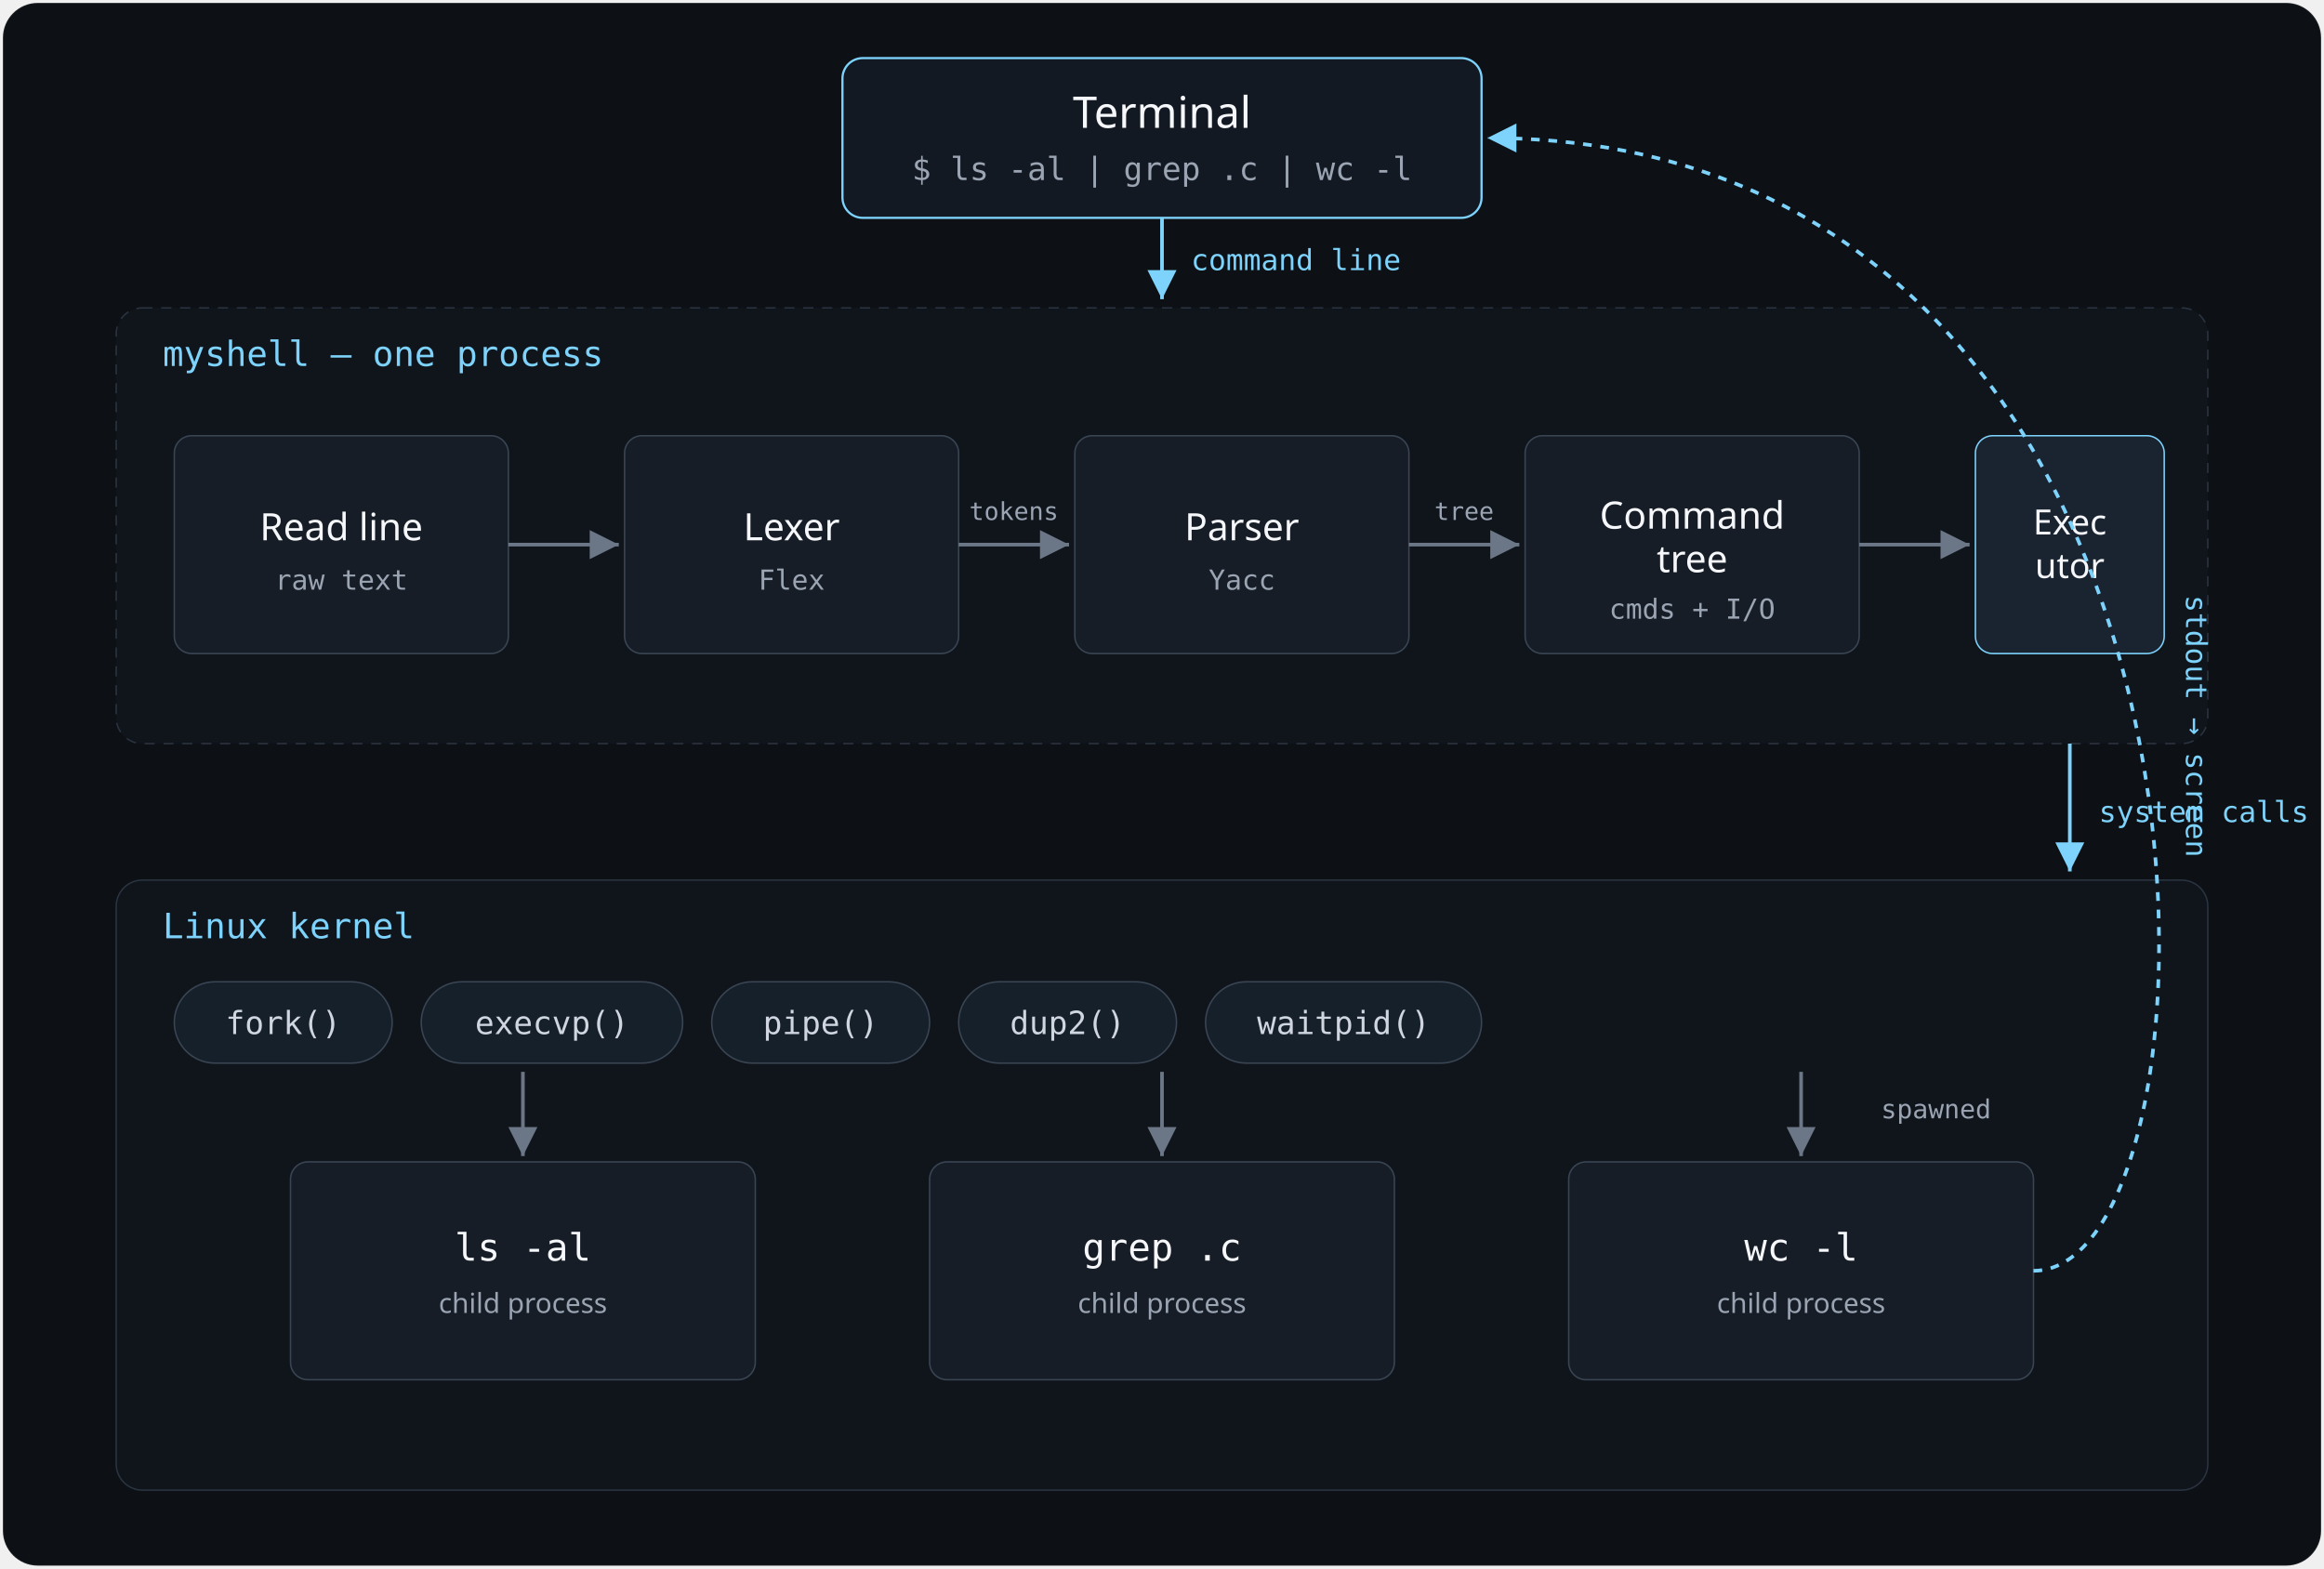
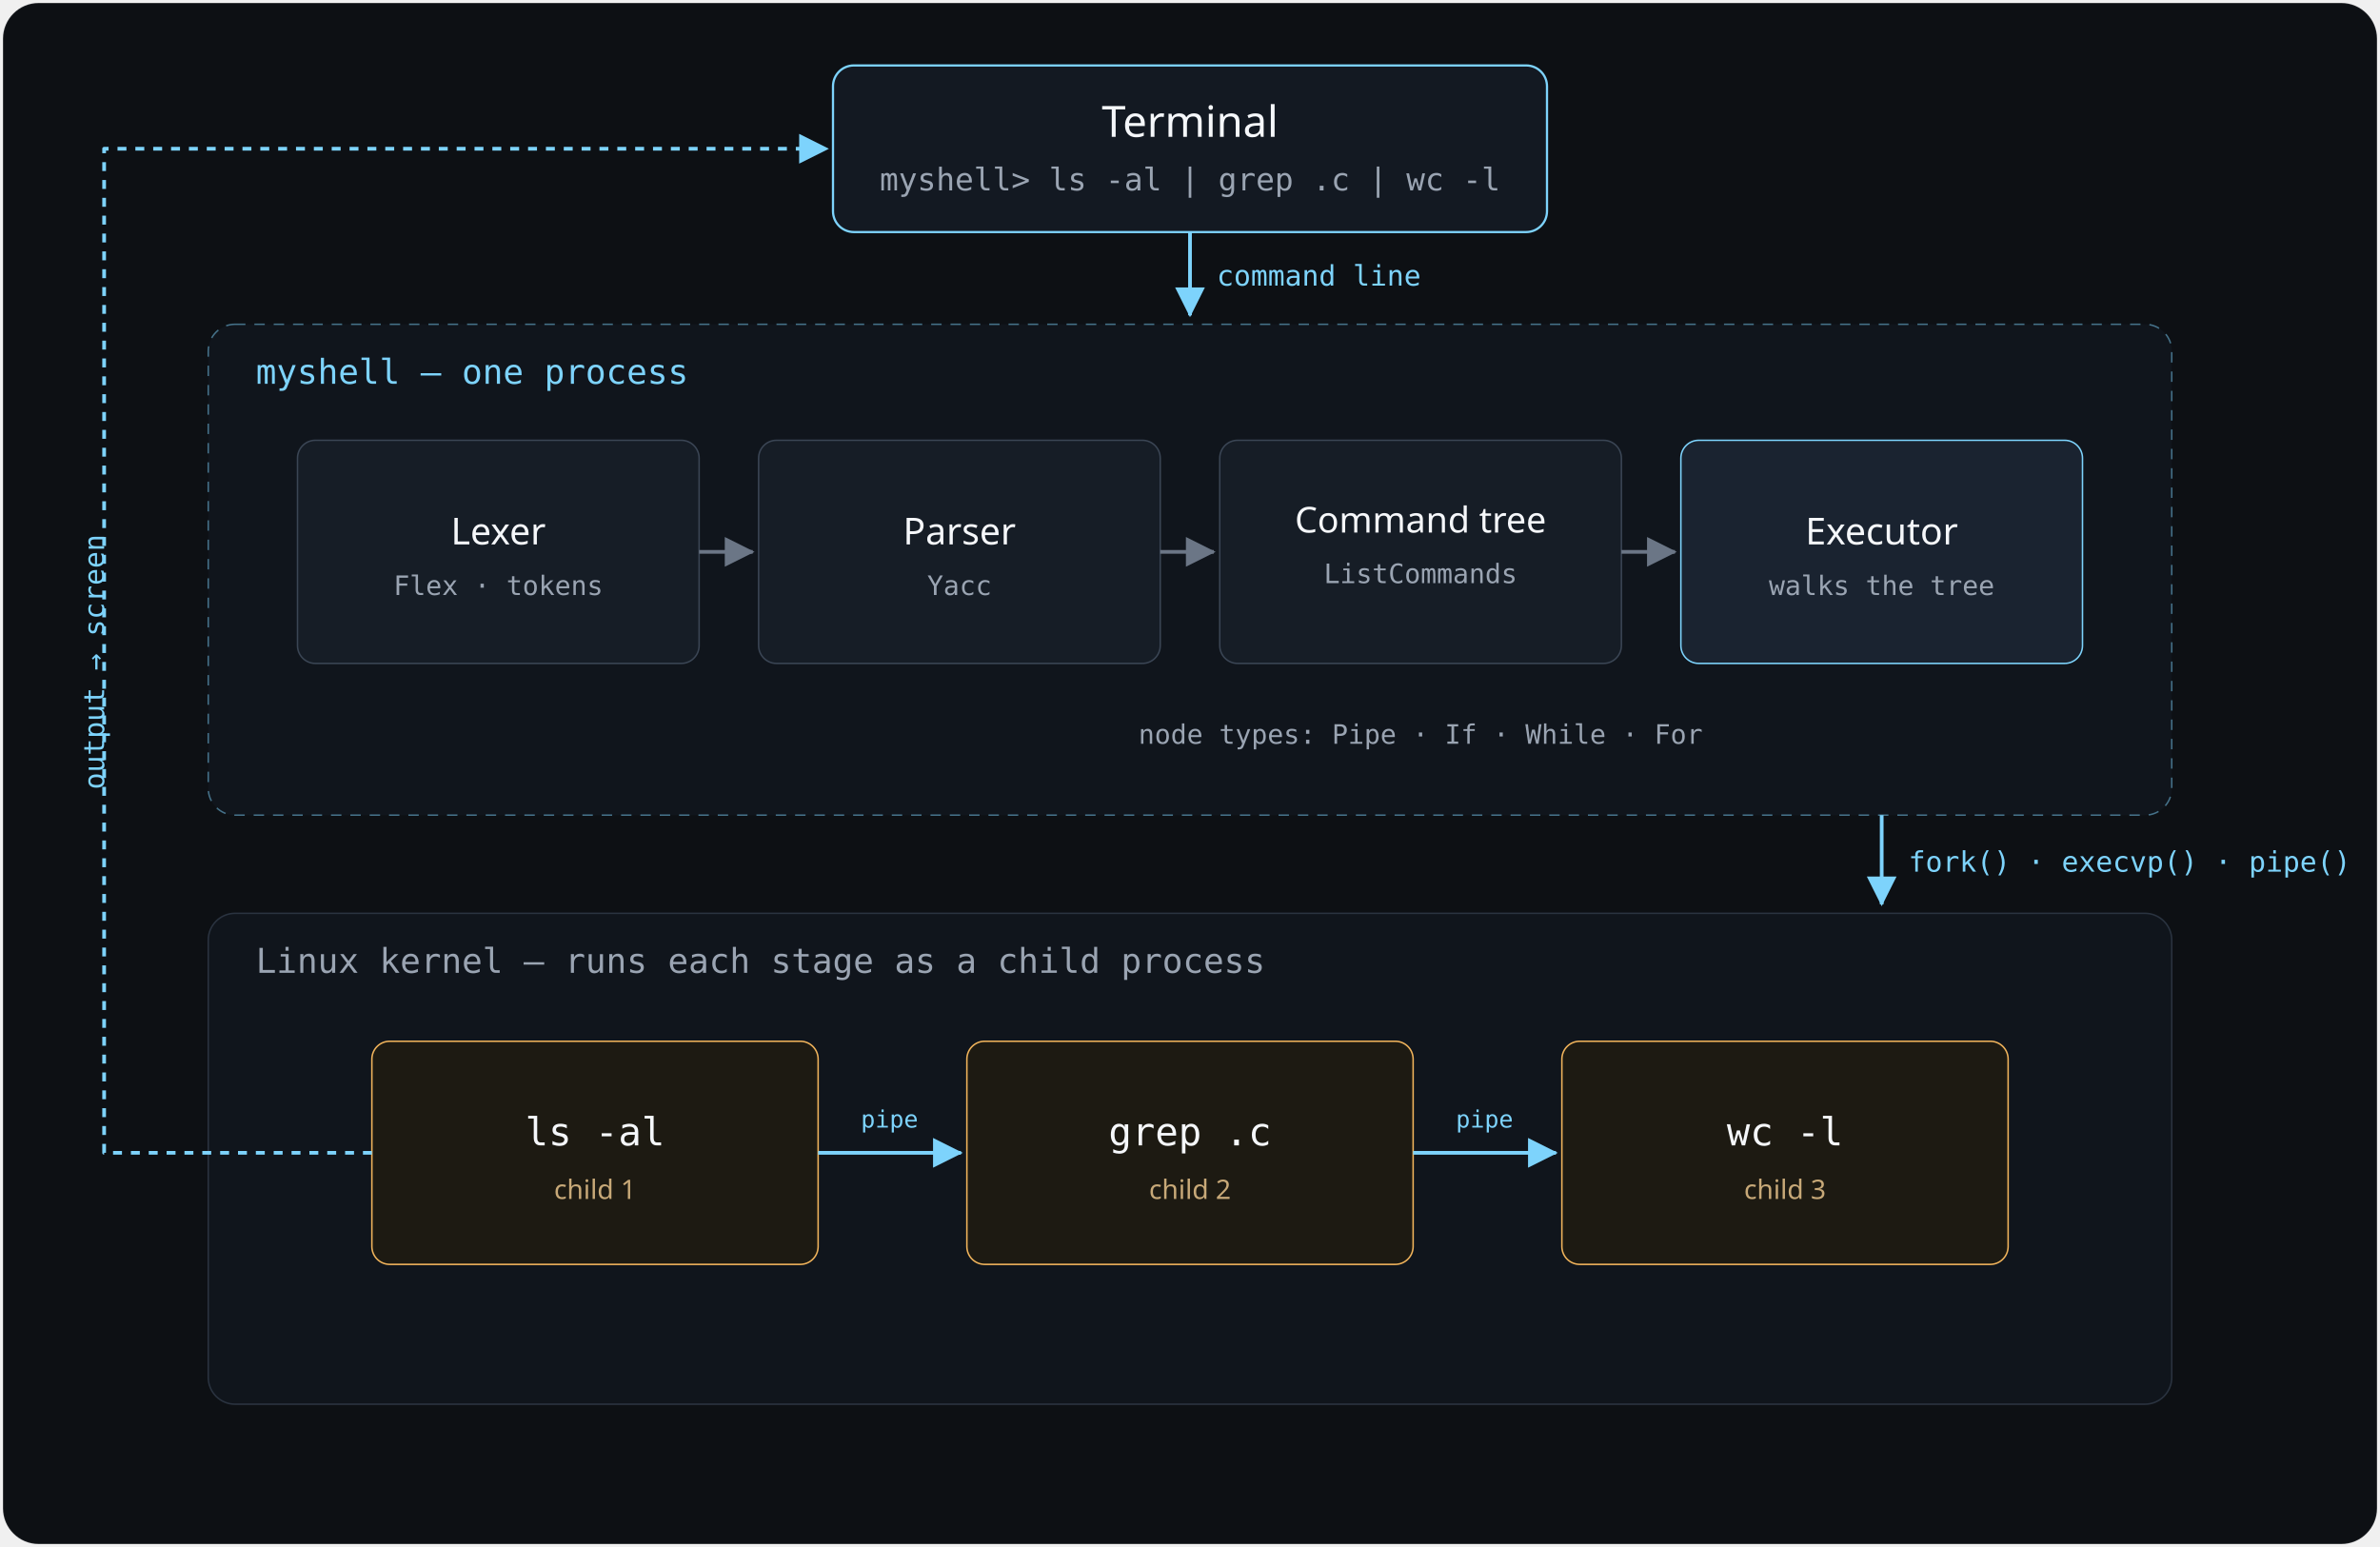
- <svg xmlns="http://www.w3.org/2000/svg" viewBox="0 0 1600 1080" font-family="ui-sans-serif, system-ui, sans-serif">
+ <svg xmlns="http://www.w3.org/2000/svg" viewBox="0 0 1600 1040" font-family="ui-sans-serif, system-ui, sans-serif">
  <defs>
-     <marker id="ah" markerWidth="12" markerHeight="12" refX="8" refY="4" orient="auto">
+     <marker id="a_ah" markerWidth="11" markerHeight="11" refX="7.5" refY="4" orient="auto">
      <path d="M0,0 L8,4 L0,8 Z" fill="#7dd3fc" />
    </marker>
-     <marker id="ahm" markerWidth="12" markerHeight="12" refX="8" refY="4" orient="auto">
+     <marker id="a_ahm" markerWidth="11" markerHeight="11" refX="7.5" refY="4" orient="auto">
      <path d="M0,0 L8,4 L0,8 Z" fill="#6b7686" />
    </marker>
  </defs>
-   <rect x="2" y="2" width="1596" height="1076" rx="24" fill="#0d1014" stroke="#ffffff" stroke-opacity="0.08" />
-   <rect x="580" y="40" width="440" height="110" rx="14" fill="#131922" stroke="#7dd3fc" stroke-width="1.5" />
-   <text x="800" y="88" text-anchor="middle" font-size="30" fill="#f5f7fa">Terminal</text>
-   <text x="800" y="124" text-anchor="middle" font-size="22" fill="#9aa4b2" font-family="ui-monospace, Menlo, monospace">$ ls -al | grep .c | wc -l</text>
-   <line x1="800" y1="150" x2="800" y2="206" stroke="#7dd3fc" stroke-width="2.5" marker-end="url(#ah)" />
-   <text x="820" y="186" font-size="20" fill="#7dd3fc" font-family="ui-monospace, Menlo, monospace">command line</text>
-   <rect x="80" y="212" width="1440" height="300" rx="18" fill="#10151c" stroke="#2a3340" stroke-dasharray="7 6" />
-   <text x="112" y="252" font-size="24" fill="#7dd3fc" font-family="ui-monospace, Menlo, monospace">myshell — one process</text>
+   <rect x="2" y="2" width="1596" height="1036" rx="24" fill="#0d1014" stroke="#ffffff" stroke-opacity="0.08" />
+   <rect x="560" y="44" width="480" height="112" rx="14" fill="#131922" stroke="#7dd3fc" stroke-width="1.5" />
+   <text x="800" y="92" text-anchor="middle" font-size="29" fill="#f5f7fa">Terminal</text>
+   <text x="800" y="128" text-anchor="middle" font-size="21" fill="#9aa4b2" font-family="ui-monospace, Menlo, monospace">myshell&gt; ls -al | grep .c | wc -l</text>
+   <line x1="800" y1="156" x2="800" y2="212" stroke="#7dd3fc" stroke-width="2.5" marker-end="url(#a_ah)" />
+   <text x="818" y="192" font-size="19" fill="#7dd3fc" font-family="ui-monospace, Menlo, monospace">command line</text>
+   <rect x="140" y="218" width="1320" height="330" rx="18" fill="#10151c" stroke="#7dd3fc" stroke-opacity="0.5" stroke-dasharray="7 6" />
+   <text x="172" y="258" font-size="23" fill="#7dd3fc" font-family="ui-monospace, Menlo, monospace">myshell — one process</text>
  <g>
-     <rect x="120" y="300" width="230" height="150" rx="12" fill="#161d26" stroke="#3a4554" />
-     <text x="235" y="372" text-anchor="middle" font-size="26" fill="#f5f7fa">Read line</text>
-     <text x="235" y="406" text-anchor="middle" font-size="19" fill="#9aa4b2" font-family="ui-monospace, Menlo, monospace">raw text</text>
-     <rect x="430" y="300" width="230" height="150" rx="12" fill="#161d26" stroke="#3a4554" />
-     <text x="545" y="372" text-anchor="middle" font-size="26" fill="#f5f7fa">Lexer</text>
-     <text x="545" y="406" text-anchor="middle" font-size="19" fill="#9aa4b2" font-family="ui-monospace, Menlo, monospace">Flex</text>
-     <rect x="740" y="300" width="230" height="150" rx="12" fill="#161d26" stroke="#3a4554" />
-     <text x="855" y="372" text-anchor="middle" font-size="26" fill="#f5f7fa">Parser</text>
-     <text x="855" y="406" text-anchor="middle" font-size="19" fill="#9aa4b2" font-family="ui-monospace, Menlo, monospace">Yacc</text>
-     <rect x="1050" y="300" width="230" height="150" rx="12" fill="#161d26" stroke="#3a4554" />
-     <text x="1165" y="364" text-anchor="middle" font-size="26" fill="#f5f7fa">Command</text>
-     <text x="1165" y="394" text-anchor="middle" font-size="26" fill="#f5f7fa">tree</text>
-     <text x="1165" y="426" text-anchor="middle" font-size="19" fill="#9aa4b2" font-family="ui-monospace, Menlo, monospace">cmds + I/O</text>
-     <rect x="1360" y="300" width="130" height="150" rx="12" fill="#1a2330" stroke="#7dd3fc" />
-     <text x="1425" y="368" text-anchor="middle" font-size="24" fill="#f5f7fa">Exec</text>
-     <text x="1425" y="398" text-anchor="middle" font-size="24" fill="#f5f7fa">utor</text>
-     <line x1="350" y1="375" x2="426" y2="375" stroke="#6b7686" stroke-width="2.5" marker-end="url(#ahm)" />
-     <line x1="660" y1="375" x2="736" y2="375" stroke="#6b7686" stroke-width="2.5" marker-end="url(#ahm)" />
-     <text x="698" y="358" text-anchor="middle" font-size="17" fill="#9aa4b2" font-family="ui-monospace, Menlo, monospace">tokens</text>
-     <line x1="970" y1="375" x2="1046" y2="375" stroke="#6b7686" stroke-width="2.5" marker-end="url(#ahm)" />
-     <text x="1008" y="358" text-anchor="middle" font-size="17" fill="#9aa4b2" font-family="ui-monospace, Menlo, monospace">tree</text>
-     <line x1="1280" y1="375" x2="1356" y2="375" stroke="#6b7686" stroke-width="2.5" marker-end="url(#ahm)" />
+     <rect x="200" y="296" width="270" height="150" rx="12" fill="#161d26" stroke="#3a4554" />
+     <text x="335" y="366" text-anchor="middle" font-size="25" fill="#f5f7fa">Lexer</text>
+     <text x="335" y="400" text-anchor="middle" font-size="18" fill="#9aa4b2" font-family="ui-monospace, Menlo, monospace">Flex · tokens</text>
+     <rect x="510" y="296" width="270" height="150" rx="12" fill="#161d26" stroke="#3a4554" />
+     <text x="645" y="366" text-anchor="middle" font-size="25" fill="#f5f7fa">Parser</text>
+     <text x="645" y="400" text-anchor="middle" font-size="18" fill="#9aa4b2" font-family="ui-monospace, Menlo, monospace">Yacc</text>
+     <rect x="820" y="296" width="270" height="150" rx="12" fill="#161d26" stroke="#3a4554" />
+     <text x="955" y="358" text-anchor="middle" font-size="24" fill="#f5f7fa">Command tree</text>
+     <text x="955" y="392" text-anchor="middle" font-size="18" fill="#9aa4b2" font-family="ui-monospace, Menlo, monospace">ListCommands</text>
+     <rect x="1130" y="296" width="270" height="150" rx="12" fill="#1a2330" stroke="#7dd3fc" />
+     <text x="1265" y="366" text-anchor="middle" font-size="25" fill="#f5f7fa">Executor</text>
+     <text x="1265" y="400" text-anchor="middle" font-size="18" fill="#9aa4b2" font-family="ui-monospace, Menlo, monospace">walks the tree</text>
+     <line x1="470" y1="371" x2="506" y2="371" stroke="#6b7686" stroke-width="2.5" marker-end="url(#a_ahm)" />
+     <line x1="780" y1="371" x2="816" y2="371" stroke="#6b7686" stroke-width="2.5" marker-end="url(#a_ahm)" />
+     <line x1="1090" y1="371" x2="1126" y2="371" stroke="#6b7686" stroke-width="2.5" marker-end="url(#a_ahm)" />
+     <text x="955" y="500" text-anchor="middle" font-size="18" fill="#9aa4b2" font-family="ui-monospace, Menlo, monospace">node types: Pipe · If · While · For</text>
  </g>
-   <line x1="1425" y1="512" x2="1425" y2="600" stroke="#7dd3fc" stroke-width="2.5" marker-end="url(#ah)" />
-   <text x="1445" y="566" font-size="20" fill="#7dd3fc" font-family="ui-monospace, Menlo, monospace">system calls</text>
-   <rect x="80" y="606" width="1440" height="420" rx="18" fill="#10151c" stroke="#2a3340" />
-   <text x="112" y="646" font-size="24" fill="#7dd3fc" font-family="ui-monospace, Menlo, monospace">Linux kernel</text>
-   <g font-family="ui-monospace, Menlo, monospace" font-size="22">
-     <rect x="120" y="676" width="150" height="56" rx="28" fill="#16202b" stroke="#3a4554" />
-     <text x="195" y="712" text-anchor="middle" fill="#cfd6e0">fork()</text>
-     <rect x="290" y="676" width="180" height="56" rx="28" fill="#16202b" stroke="#3a4554" />
-     <text x="380" y="712" text-anchor="middle" fill="#cfd6e0">execvp()</text>
-     <rect x="490" y="676" width="150" height="56" rx="28" fill="#16202b" stroke="#3a4554" />
-     <text x="565" y="712" text-anchor="middle" fill="#cfd6e0">pipe()</text>
-     <rect x="660" y="676" width="150" height="56" rx="28" fill="#16202b" stroke="#3a4554" />
-     <text x="735" y="712" text-anchor="middle" fill="#cfd6e0">dup2()</text>
-     <rect x="830" y="676" width="190" height="56" rx="28" fill="#16202b" stroke="#3a4554" />
-     <text x="925" y="712" text-anchor="middle" fill="#cfd6e0">waitpid()</text>
+   <line x1="1265" y1="548" x2="1265" y2="608" stroke="#7dd3fc" stroke-width="2.5" marker-end="url(#a_ah)" />
+   <text x="1283" y="586" font-size="19" fill="#7dd3fc" font-family="ui-monospace, Menlo, monospace">fork() · execvp() · pipe()</text>
+   <rect x="140" y="614" width="1320" height="330" rx="18" fill="#10151c" stroke="#2a3340" />
+   <text x="172" y="654" font-size="23" fill="#9aa4b2" font-family="ui-monospace, Menlo, monospace">Linux kernel — runs each stage as a child process</text>
+   <g>
+     <rect x="250" y="700" width="300" height="150" rx="12" fill="#1d1a12" stroke="#f0b35b" />
+     <text x="400" y="770" text-anchor="middle" font-size="26" fill="#f5f7fa" font-family="ui-monospace, Menlo, monospace">ls -al</text>
+     <text x="400" y="806" text-anchor="middle" font-size="18" fill="#c8a978">child 1</text>
+     <rect x="650" y="700" width="300" height="150" rx="12" fill="#1d1a12" stroke="#f0b35b" />
+     <text x="800" y="770" text-anchor="middle" font-size="26" fill="#f5f7fa" font-family="ui-monospace, Menlo, monospace">grep .c</text>
+     <text x="800" y="806" text-anchor="middle" font-size="18" fill="#c8a978">child 2</text>
+     <rect x="1050" y="700" width="300" height="150" rx="12" fill="#1d1a12" stroke="#f0b35b" />
+     <text x="1200" y="770" text-anchor="middle" font-size="26" fill="#f5f7fa" font-family="ui-monospace, Menlo, monospace">wc -l</text>
+     <text x="1200" y="806" text-anchor="middle" font-size="18" fill="#c8a978">child 3</text>
+     <line x1="550" y1="775" x2="646" y2="775" stroke="#7dd3fc" stroke-width="2.5" marker-end="url(#a_ah)" />
+     <text x="598" y="758" text-anchor="middle" font-size="16" fill="#7dd3fc" font-family="ui-monospace, Menlo, monospace">pipe</text>
+     <line x1="950" y1="775" x2="1046" y2="775" stroke="#7dd3fc" stroke-width="2.5" marker-end="url(#a_ah)" />
+     <text x="998" y="758" text-anchor="middle" font-size="16" fill="#7dd3fc" font-family="ui-monospace, Menlo, monospace">pipe</text>
  </g>
-   <g>
-     <rect x="200" y="800" width="320" height="150" rx="12" fill="#161d26" stroke="#3a4554" />
-     <text x="360" y="868" text-anchor="middle" font-size="26" fill="#f5f7fa" font-family="ui-monospace, Menlo, monospace">ls -al</text>
-     <text x="360" y="904" text-anchor="middle" font-size="19" fill="#9aa4b2">child process</text>
-     <rect x="640" y="800" width="320" height="150" rx="12" fill="#161d26" stroke="#3a4554" />
-     <text x="800" y="868" text-anchor="middle" font-size="26" fill="#f5f7fa" font-family="ui-monospace, Menlo, monospace">grep .c</text>
-     <text x="800" y="904" text-anchor="middle" font-size="19" fill="#9aa4b2">child process</text>
-     <rect x="1080" y="800" width="320" height="150" rx="12" fill="#161d26" stroke="#3a4554" />
-     <text x="1240" y="868" text-anchor="middle" font-size="26" fill="#f5f7fa" font-family="ui-monospace, Menlo, monospace">wc -l</text>
-     <text x="1240" y="904" text-anchor="middle" font-size="19" fill="#9aa4b2">child process</text>
-     <line x1="360" y1="738" x2="360" y2="796" stroke="#6b7686" stroke-width="2.5" marker-end="url(#ahm)" />
-     <line x1="800" y1="738" x2="800" y2="796" stroke="#6b7686" stroke-width="2.5" marker-end="url(#ahm)" />
-     <line x1="1240" y1="738" x2="1240" y2="796" stroke="#6b7686" stroke-width="2.5" marker-end="url(#ahm)" />
-     <text x="1295" y="770" font-size="18" fill="#9aa4b2" font-family="ui-monospace, Menlo, monospace">spawned</text>
-   </g>
-   <path d="M1400 875 C 1545 875, 1560 95, 1024 95" fill="none" stroke="#7dd3fc" stroke-width="2.5" stroke-dasharray="6 6" marker-end="url(#ah)" />
-   <text x="1505" y="500" text-anchor="middle" font-size="20" fill="#7dd3fc" font-family="ui-monospace, Menlo, monospace" transform="rotate(90 1505 500)">stdout → screen</text>
+   <polyline points="250,775 70,775 70,100 556,100" fill="none" stroke="#7dd3fc" stroke-width="2.5" stroke-linejoin="round" stroke-dasharray="6 6" marker-end="url(#a_ah)" />
+   <text x="70" y="445" text-anchor="middle" font-size="19" fill="#7dd3fc" font-family="ui-monospace, Menlo, monospace" transform="rotate(-90 70 445)">output → screen</text>
</svg>
